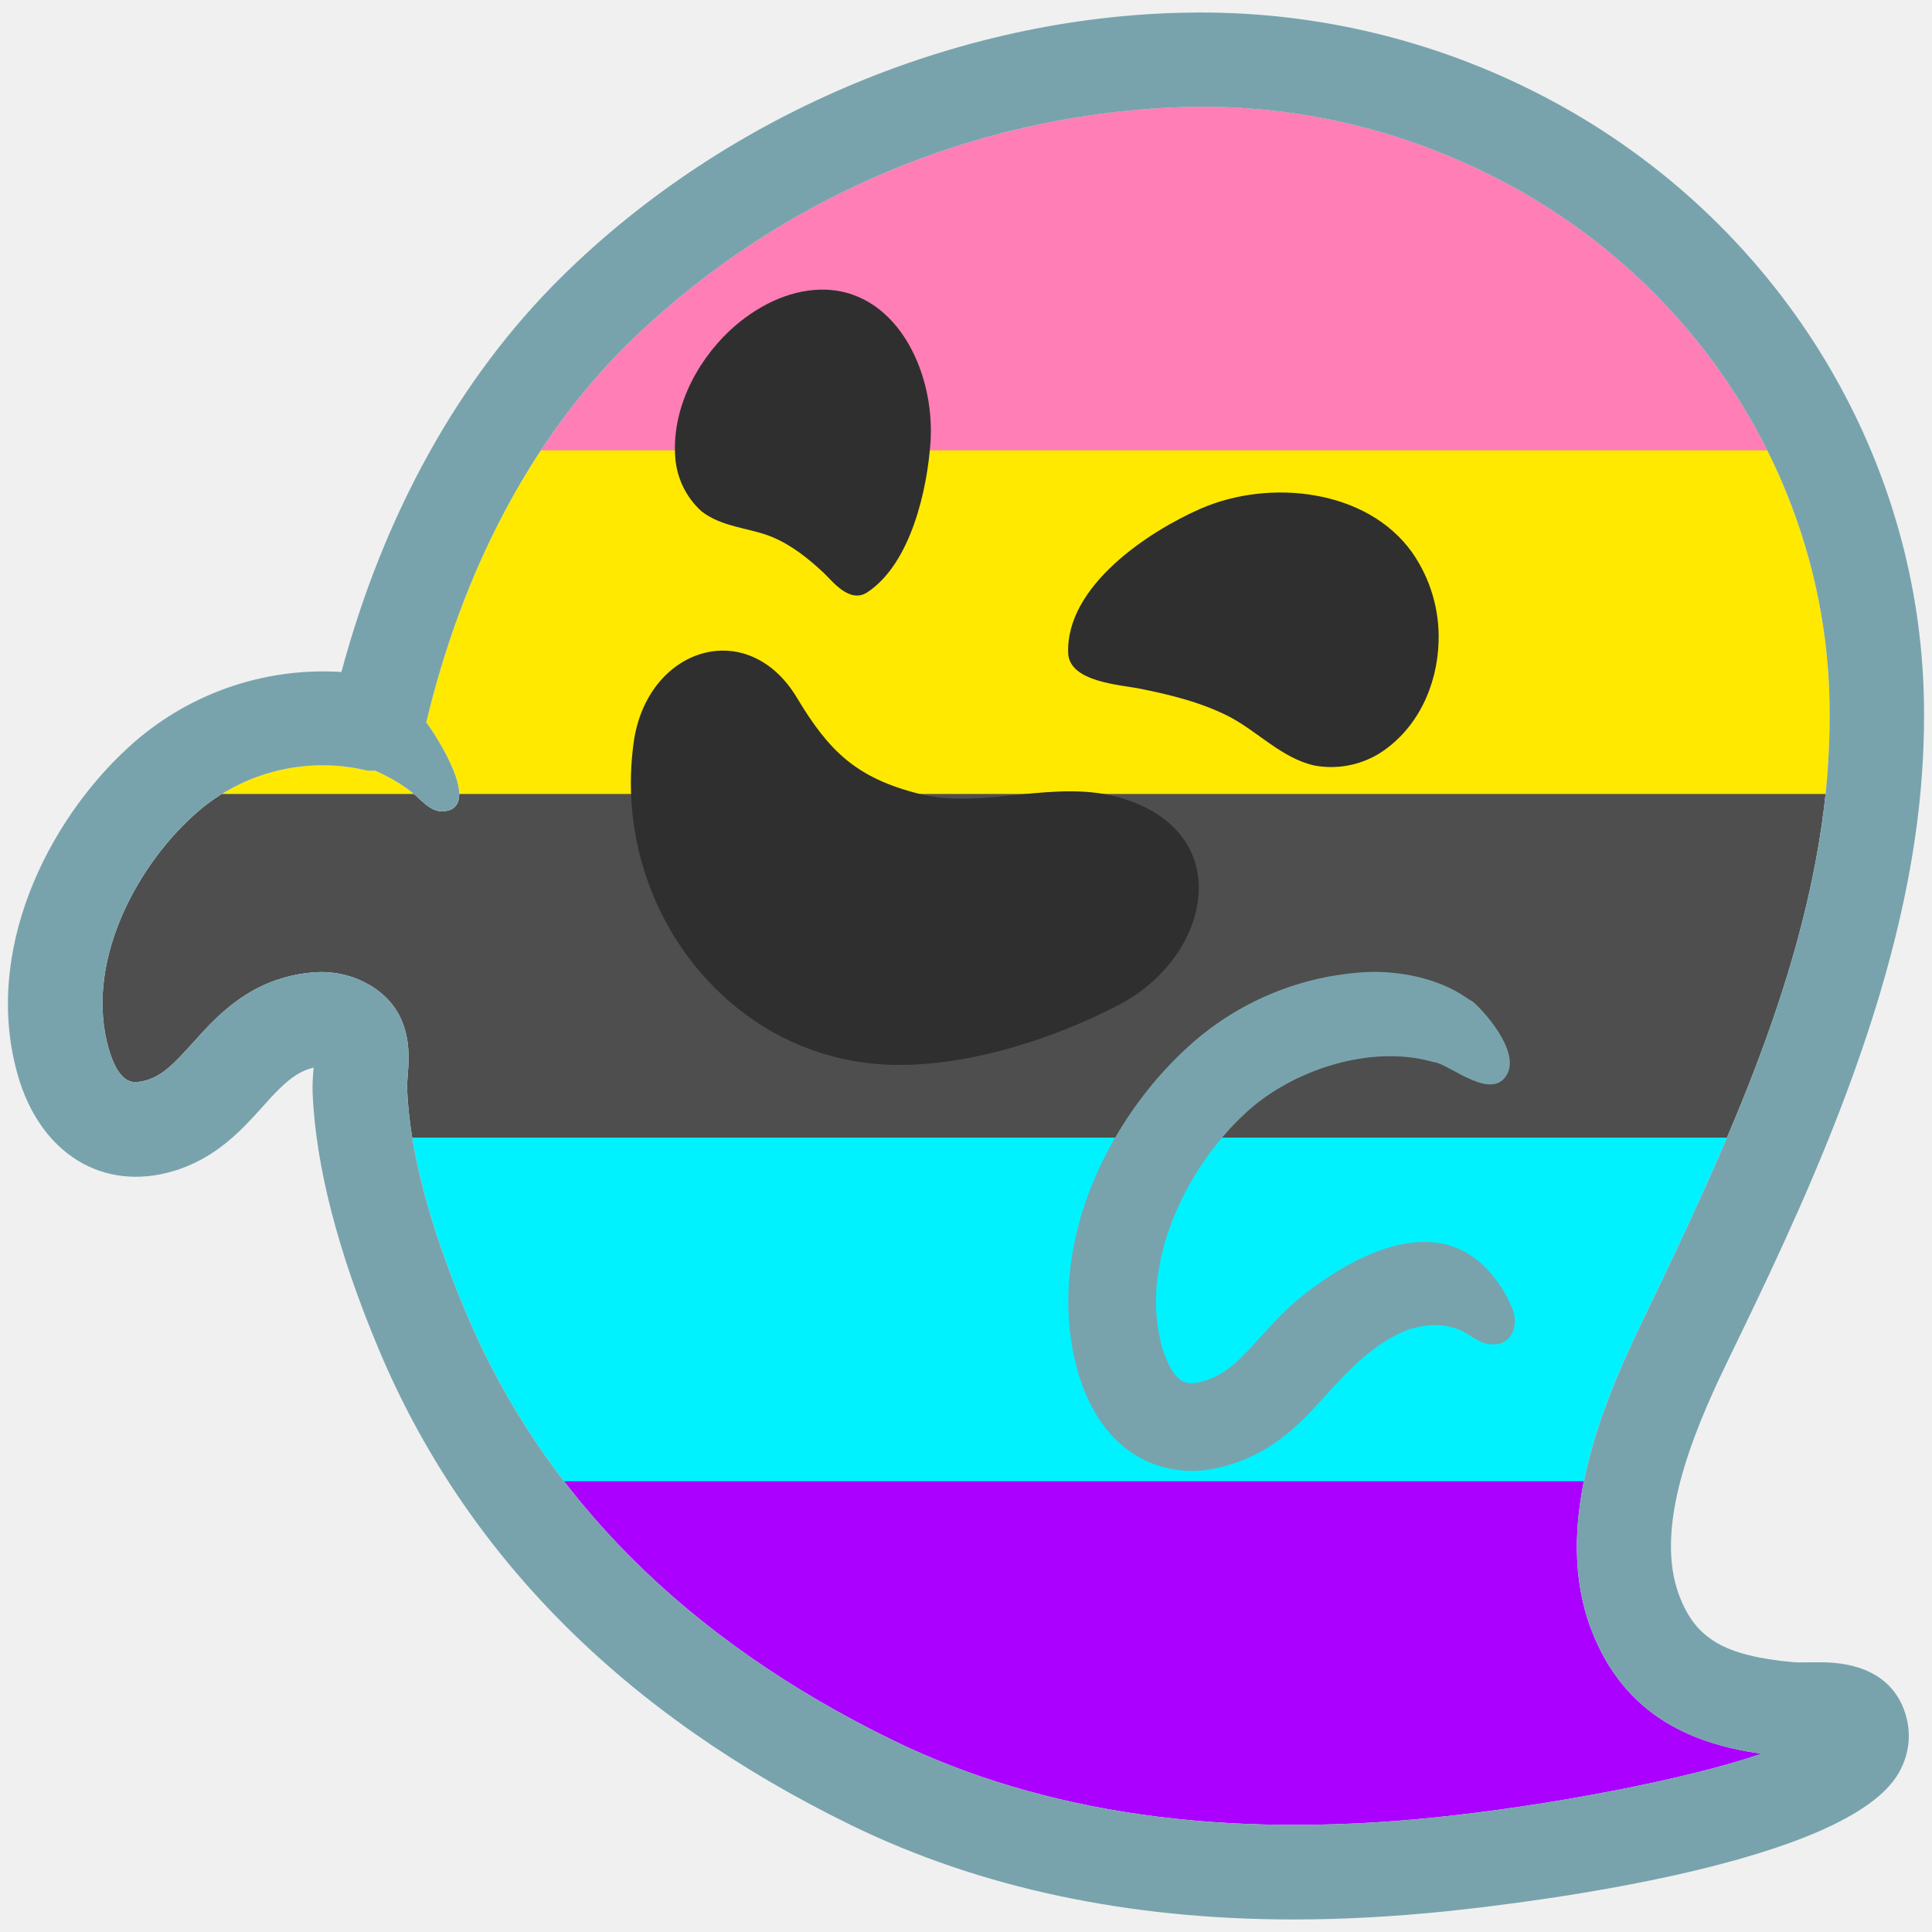
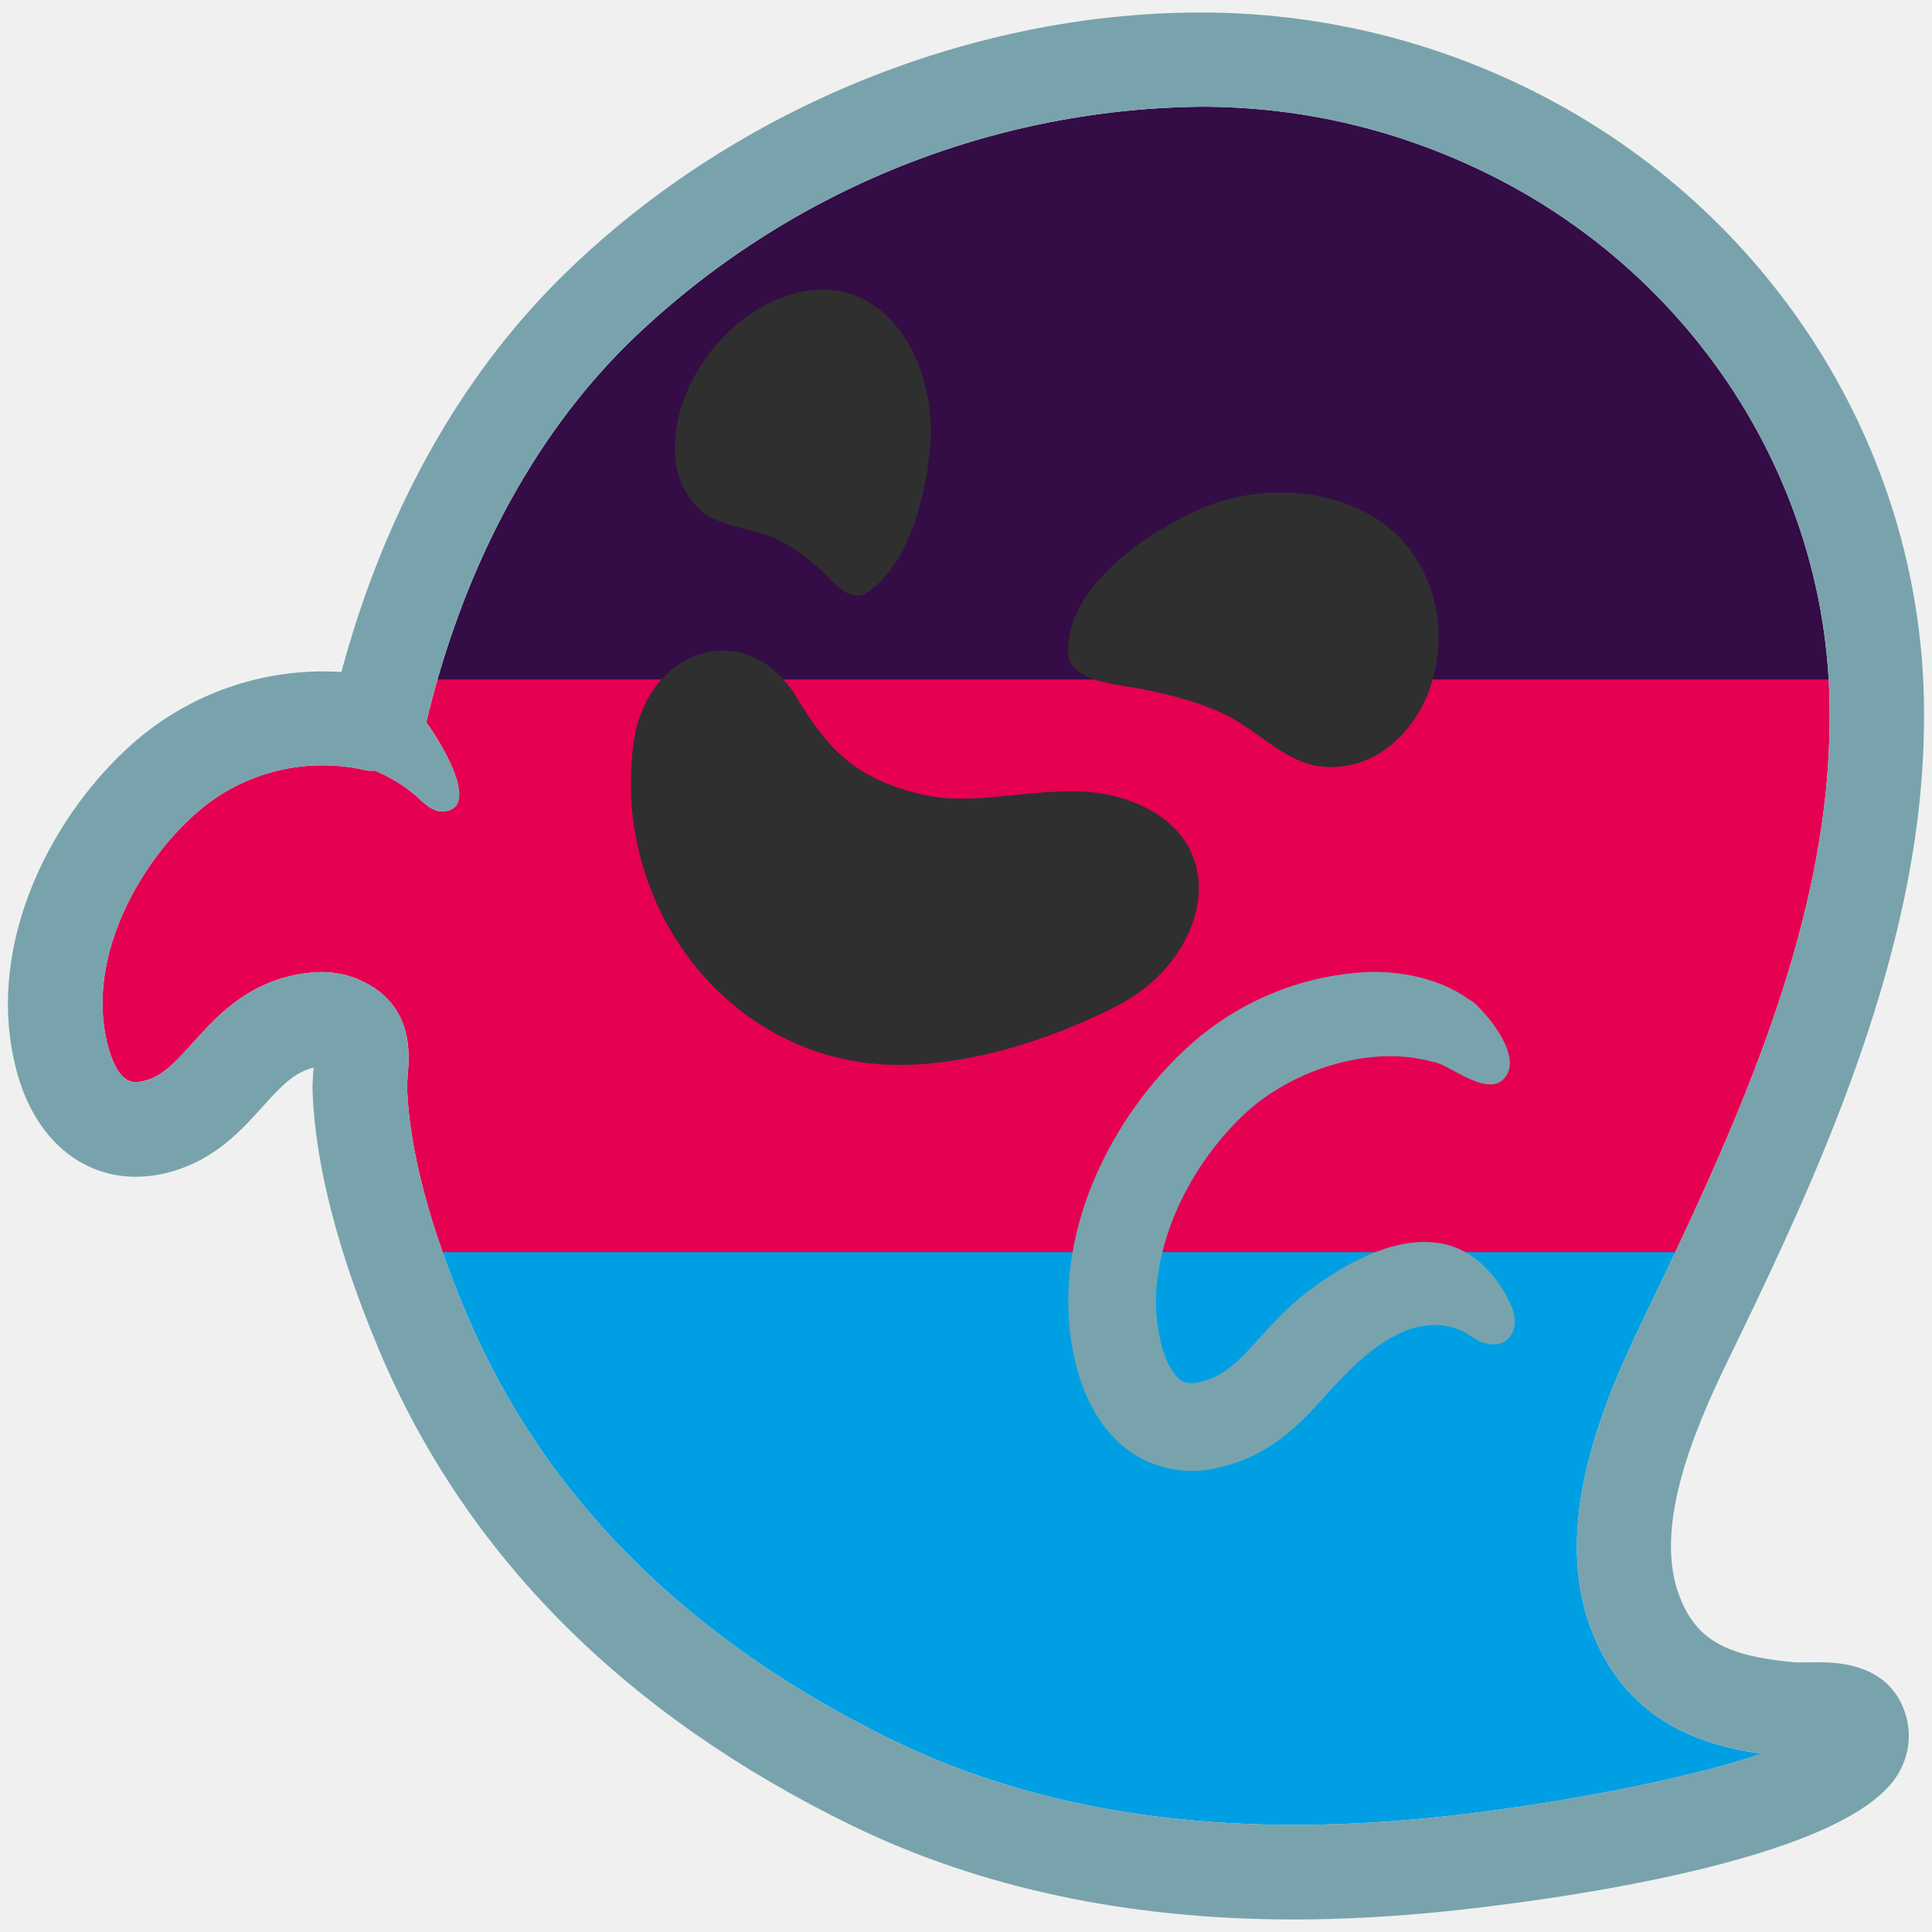
<svg xmlns="http://www.w3.org/2000/svg" xml:space="preserve" viewBox="0 0 128 128">
  <g transform="rotate(0)" clip-path="url(#stripesClip)">
-     <rect x="6.791" y="7.07" width="114.429" height="22.867" fill="#ff7eb5" />
-     <rect x="6.791" y="29.837" width="114.429" height="22.867" fill="#ffe900" />
-     <rect x="6.791" y="52.604" width="114.429" height="22.867" fill="#4e4e4e" />
-     <rect x="6.791" y="75.37" width="114.429" height="22.867" fill="#00f2ff" />
-     <rect x="6.791" y="98.137" width="114.429" height="22.867" fill="#ab00ff" />
+     <rect x="6.791" y="7.07" width="114.429" height="38.045" fill="#340c46" />
+     <rect x="6.791" y="45.015" width="114.429" height="38.045" fill="#e50051" />
+     <rect x="6.791" y="82.959" width="114.429" height="38.045" fill="#009fe3" />
  </g>
  <path fill="#78A3AD" d="M127.17 53.17c.27-2.59.36-5.16.27-7.63-.63-16.47-10.34-31.51-25.34-39.24A49 49 0 0 0 79.4.83C64.02.87 48.22 7.43 37.15 18.4c-6.74 6.67-11.72 15.66-14.53 26.12a19.07 19.07 0 0 0-14.14 5.02c-5.33 4.89-9.66 13.51-7.29 21.73 1.49 5.15 5.61 7.71 10.29 6.32 2.85-.85 4.55-2.75 5.92-4.27.78-.87 1.46-1.61 2.24-2.11.34-.21.75-.39 1.14-.48-.05.55-.09 1.12-.07 1.67.2 4.84 1.68 10.56 4.39 17.01 5.7 13.57 16.25 24.18 31.33 31.53 8.5 4.14 18.33 6.23 29.27 6.23 3.19 0 6.56-.18 10-.53 6.19-.64 26.65-3.2 30.09-9.17.81-1.41.89-3 .24-4.48-1.28-2.86-4.54-2.86-5.62-2.86l-1.22.01-.32-.01c-4.61-.42-6.53-1.54-7.62-4.43-1.66-4.42.79-10.52 3.12-15.34 4.8-9.89 11.36-23.44 12.8-37.19zm-21.76 54.75c2.24 5.93 6.99 7.66 11.3 8.27-5.01 1.71-14 3.43-21.65 4.22-13.99 1.44-25.96-.27-35.88-5.1-13.68-6.66-23.2-16.2-28.3-28.33-2.43-5.76-3.74-10.75-3.91-14.85-.01-.29.03-.58.04-.87.12-1.41.42-4.72-3.17-6.33a6.37 6.37 0 0 0-2.61-.53 9.72 9.72 0 0 0-4.95 1.51c-1.5.95-2.58 2.15-3.53 3.21-1.18 1.31-1.96 2.13-3.05 2.45-.28.08-.54.12-.75.12-.92 0-1.45-1.19-1.74-2.18-1.62-5.61 1.72-11.91 5.5-15.38a12.65 12.65 0 0 1 11.56-3.09c.2.04.39.01.59.02.95.42 1.86.94 2.64 1.61.28.25.56.54.88.76s.67.37 1.06.32c2.52-.27-.51-4.98-1.2-5.89 2.42-10.14 7-18.79 13.31-25.04a55.27 55.27 0 0 1 38-15.75c6.9 0 13.52 1.61 19.69 4.78 13 6.7 21.41 19.7 21.95 33.91.08 2.18 0 4.45-.23 6.75-1.23 11.7-6.26 22.83-12.2 35.13-2.88 5.96-5.85 13.64-3.35 20.28z" />
  <path fill="#78A3AD" d="M98.25 83.81c-3.28-3.09-8.04-1-11.76 1.88-1.2.92-2.14 1.97-2.97 2.88-1.26 1.39-2.24 2.49-3.76 2.93-.91.28-1.3.06-1.42 0-.49-.26-.93-.97-1.25-1.94l-.09-.27a11.7 11.7 0 0 1-.27-4.89c.59-4.18 3.08-8.19 5.85-10.71 3.03-2.78 8.14-4.49 12.26-3.36.12.04.26.04.38.09 1.12.36 3.49 2.33 4.52.93 1.07-1.43-1.09-4.02-2.09-4.93-.16-.13-.38-.22-.54-.35-1.81-1.25-4.39-1.76-6.52-1.67a18.99 18.99 0 0 0-11.94 5.01c-3.79 3.46-7.03 8.79-7.73 14.51-.28 2.3-.17 4.66.5 6.99.77 2.65 2.19 4.63 4.12 5.68a7.23 7.23 0 0 0 4.64.76c.39-.07.81-.16 1.23-.29 3.07-.91 4.84-2.86 6.4-4.59 1.22-1.35 2.71-2.93 4.32-3.82.73-.4 1.25-.65 2.09-.78a4.42 4.42 0 0 1 2.42.21c.62.23 1.14.77 1.77.92 1.64.42 2.35-1.1 1.73-2.44a8.27 8.27 0 0 0-1.89-2.75z" />
  <path fill="#2F2F2F" d="M75.54 45.63c2.01.4 4.12.92 5.96 1.88 1.87 1 3.41 2.69 5.54 3.2a6.12 6.12 0 0 0 4.36-.8c2.51-1.6 3.82-4.47 3.91-7.38a9.77 9.77 0 0 0-1.74-5.91c-2.98-4.21-9.44-4.92-14.02-2.92-3.46 1.51-8.96 5.14-8.78 9.59.1 1.91 3.5 2.08 4.77 2.34zM46.47 33.87c1.36 1.07 3.21 1.1 4.67 1.7 1.35.56 2.46 1.48 3.41 2.36.57.53 1.73 2.11 2.93 1.3 2.88-1.92 3.96-6.83 4.17-9.96.3-4.74-2.36-10.2-7.33-10.08-2.08.05-4.22 1.08-5.98 2.72-2.35 2.22-3.84 5.37-3.6 8.42a5.33 5.33 0 0 0 1.73 3.54zm27.98 19.05c-4.45-1.41-9.32.77-13.57-.33-4.17-1.06-5.96-2.83-8.08-6.36-3.28-5.46-9.96-3.32-10.82 2.98-.38 2.76-.16 5.45.55 7.96 2.01 7.16 8.17 12.97 16.15 13.36 4.9.25 10.79-1.52 15.46-3.96 6.01-3.14 7.89-11.23.31-13.65z" />
  <defs>
    <clipPath id="stripesClip">
      <path id="stripes" fill="#FFF" d="M105.41 107.92c2.24 5.93 6.99 7.66 11.3 8.27-5.01 1.71-14 3.43-21.65 4.22-13.99 1.44-25.96-.27-35.88-5.1-13.68-6.66-23.2-16.2-28.3-28.33-2.43-5.76-3.74-10.75-3.91-14.85-.01-.29.03-.58.04-.87.12-1.41.42-4.72-3.17-6.33a6.37 6.37 0 0 0-2.61-.53 9.72 9.72 0 0 0-4.95 1.51c-1.5.95-2.58 2.15-3.53 3.21-1.18 1.31-1.96 2.13-3.05 2.45-.28.08-.54.12-.75.12-.92 0-1.45-1.19-1.74-2.18-1.62-5.61 1.72-11.91 5.5-15.38a12.65 12.65 0 0 1 11.56-3.09c.2.04.39.01.59.02.95.42 1.86.94 2.64 1.61.28.25.56.54.88.76s.67.37 1.06.32c2.52-.27-.51-4.98-1.2-5.89 2.42-10.14 7-18.79 13.31-25.04a55.27 55.27 0 0 1 38-15.75c6.9 0 13.52 1.61 19.69 4.78 13 6.7 21.41 19.7 21.95 33.91.08 2.18 0 4.45-.23 6.75-1.23 11.7-6.26 22.83-12.2 35.13-2.88 5.96-5.85 13.64-3.35 20.28z" transform="rotate(0)" />
    </clipPath>
  </defs>
</svg>
